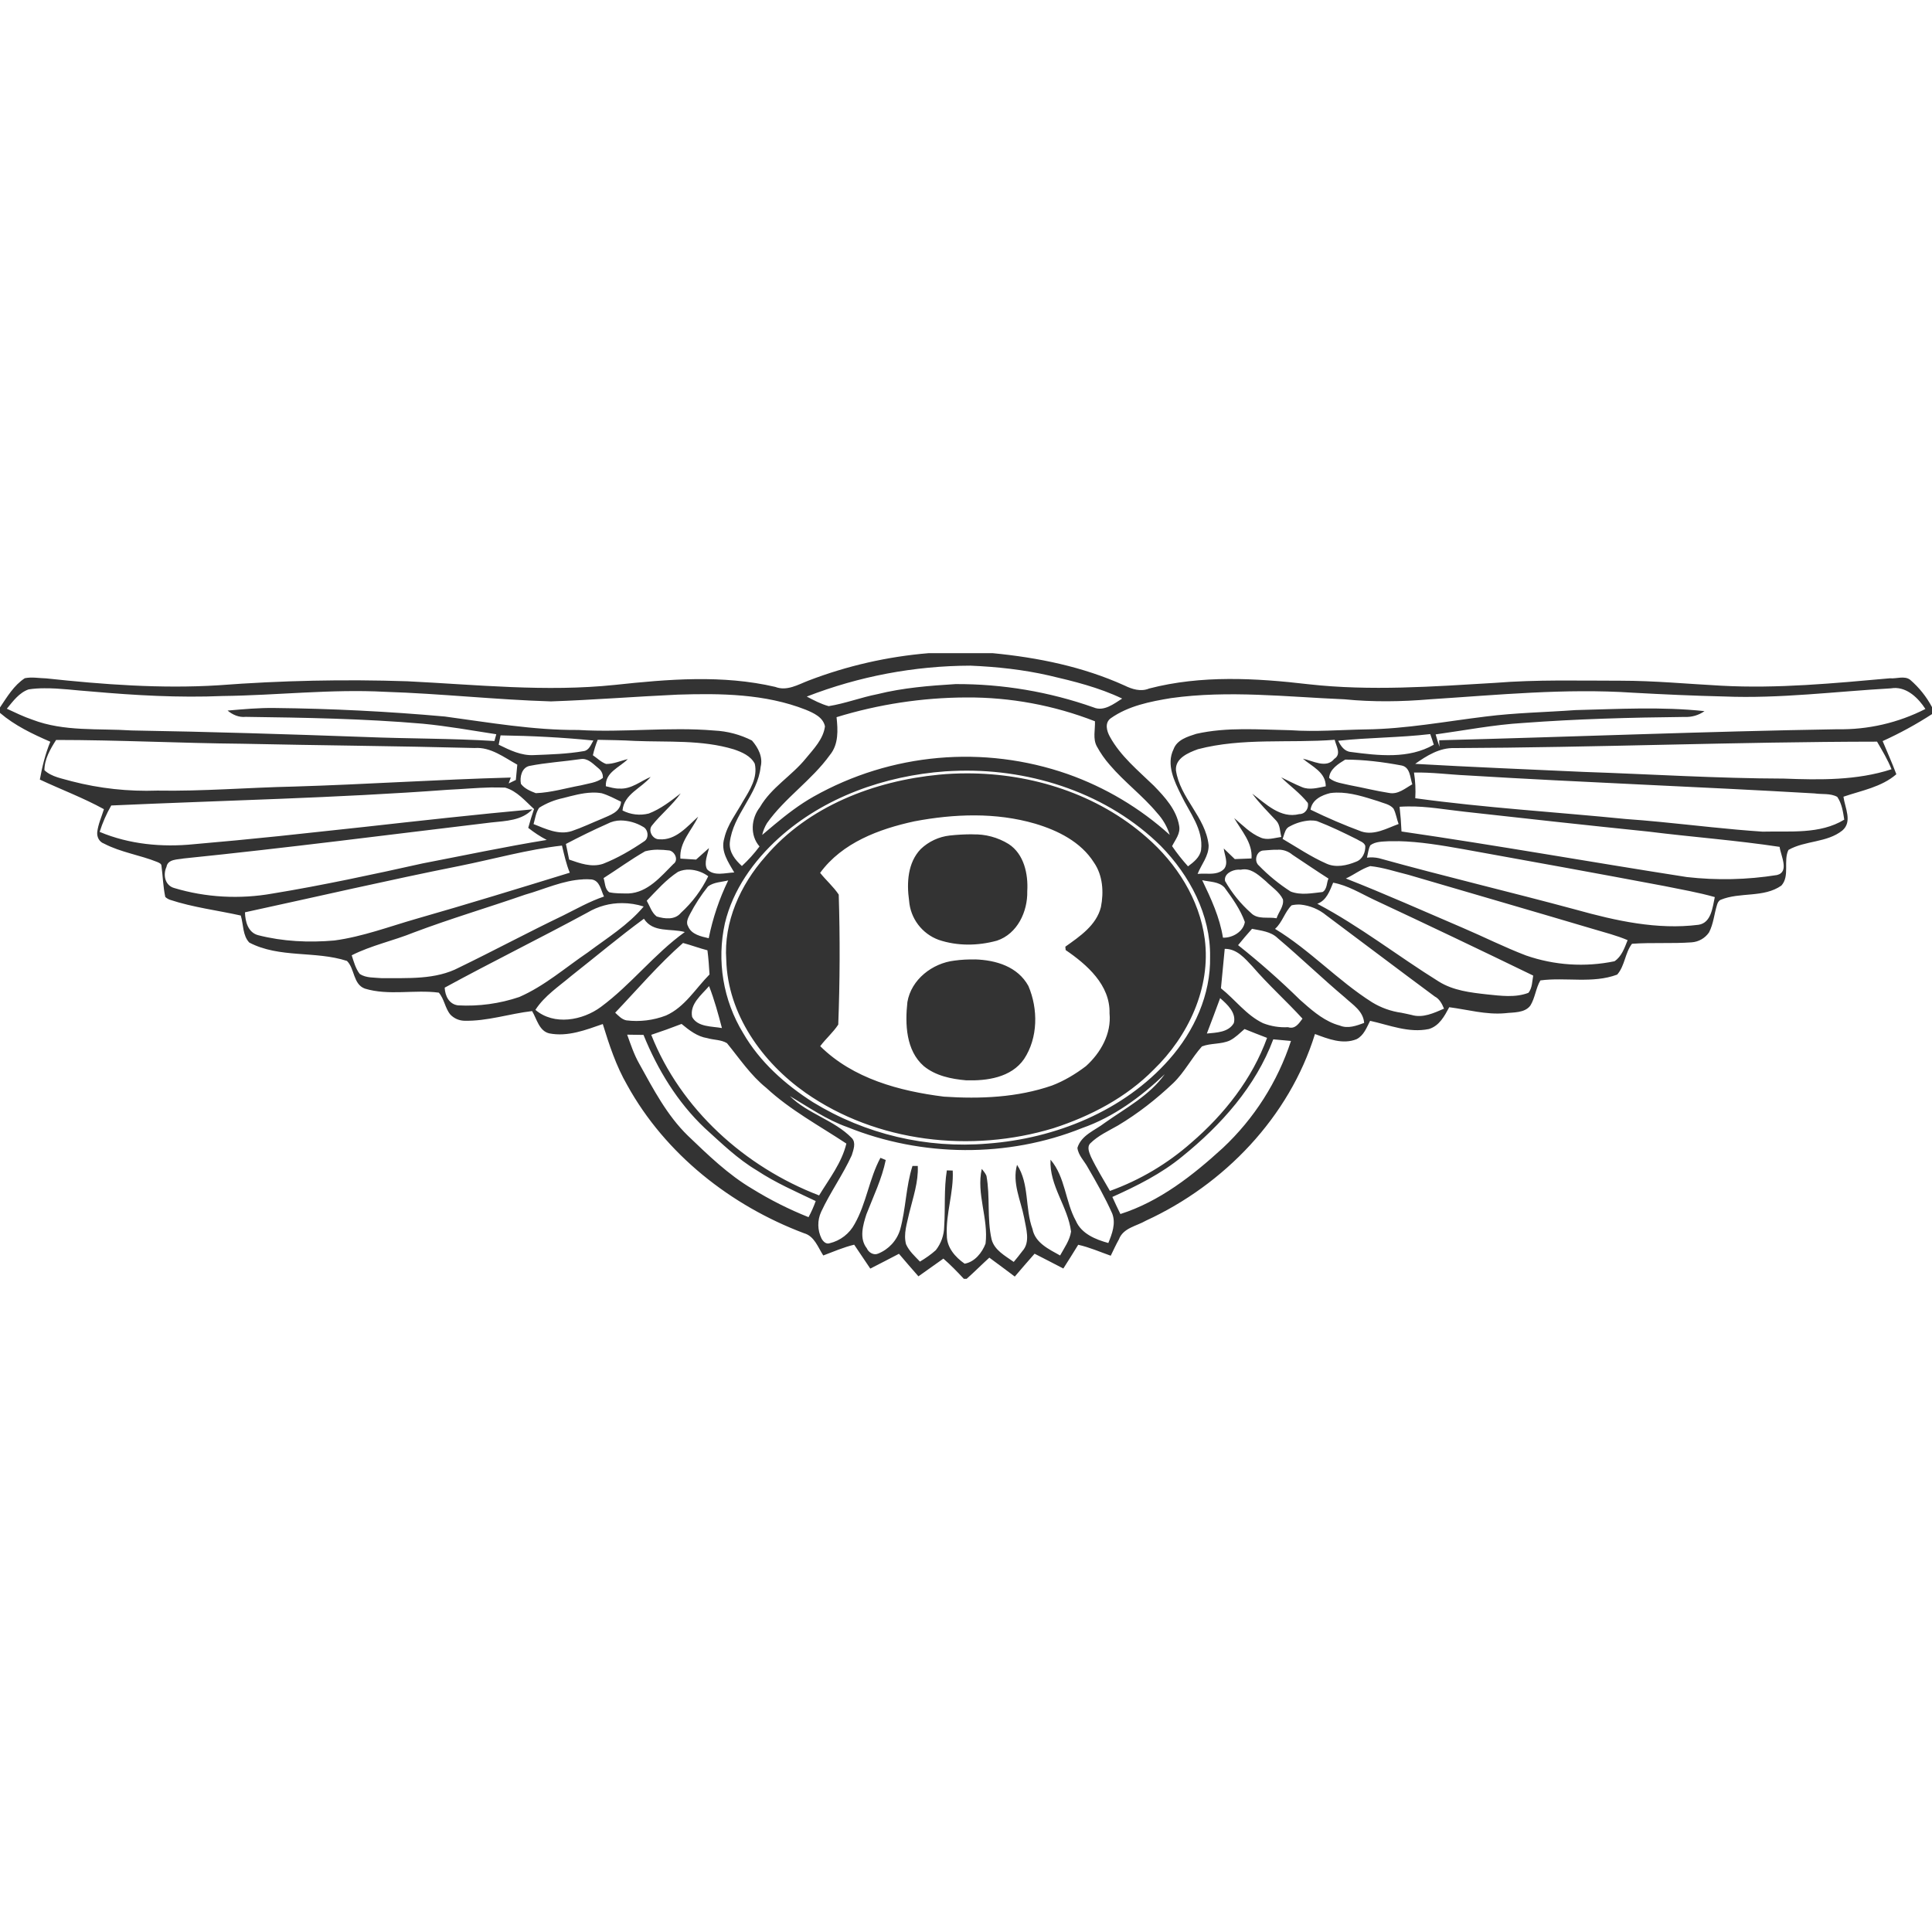
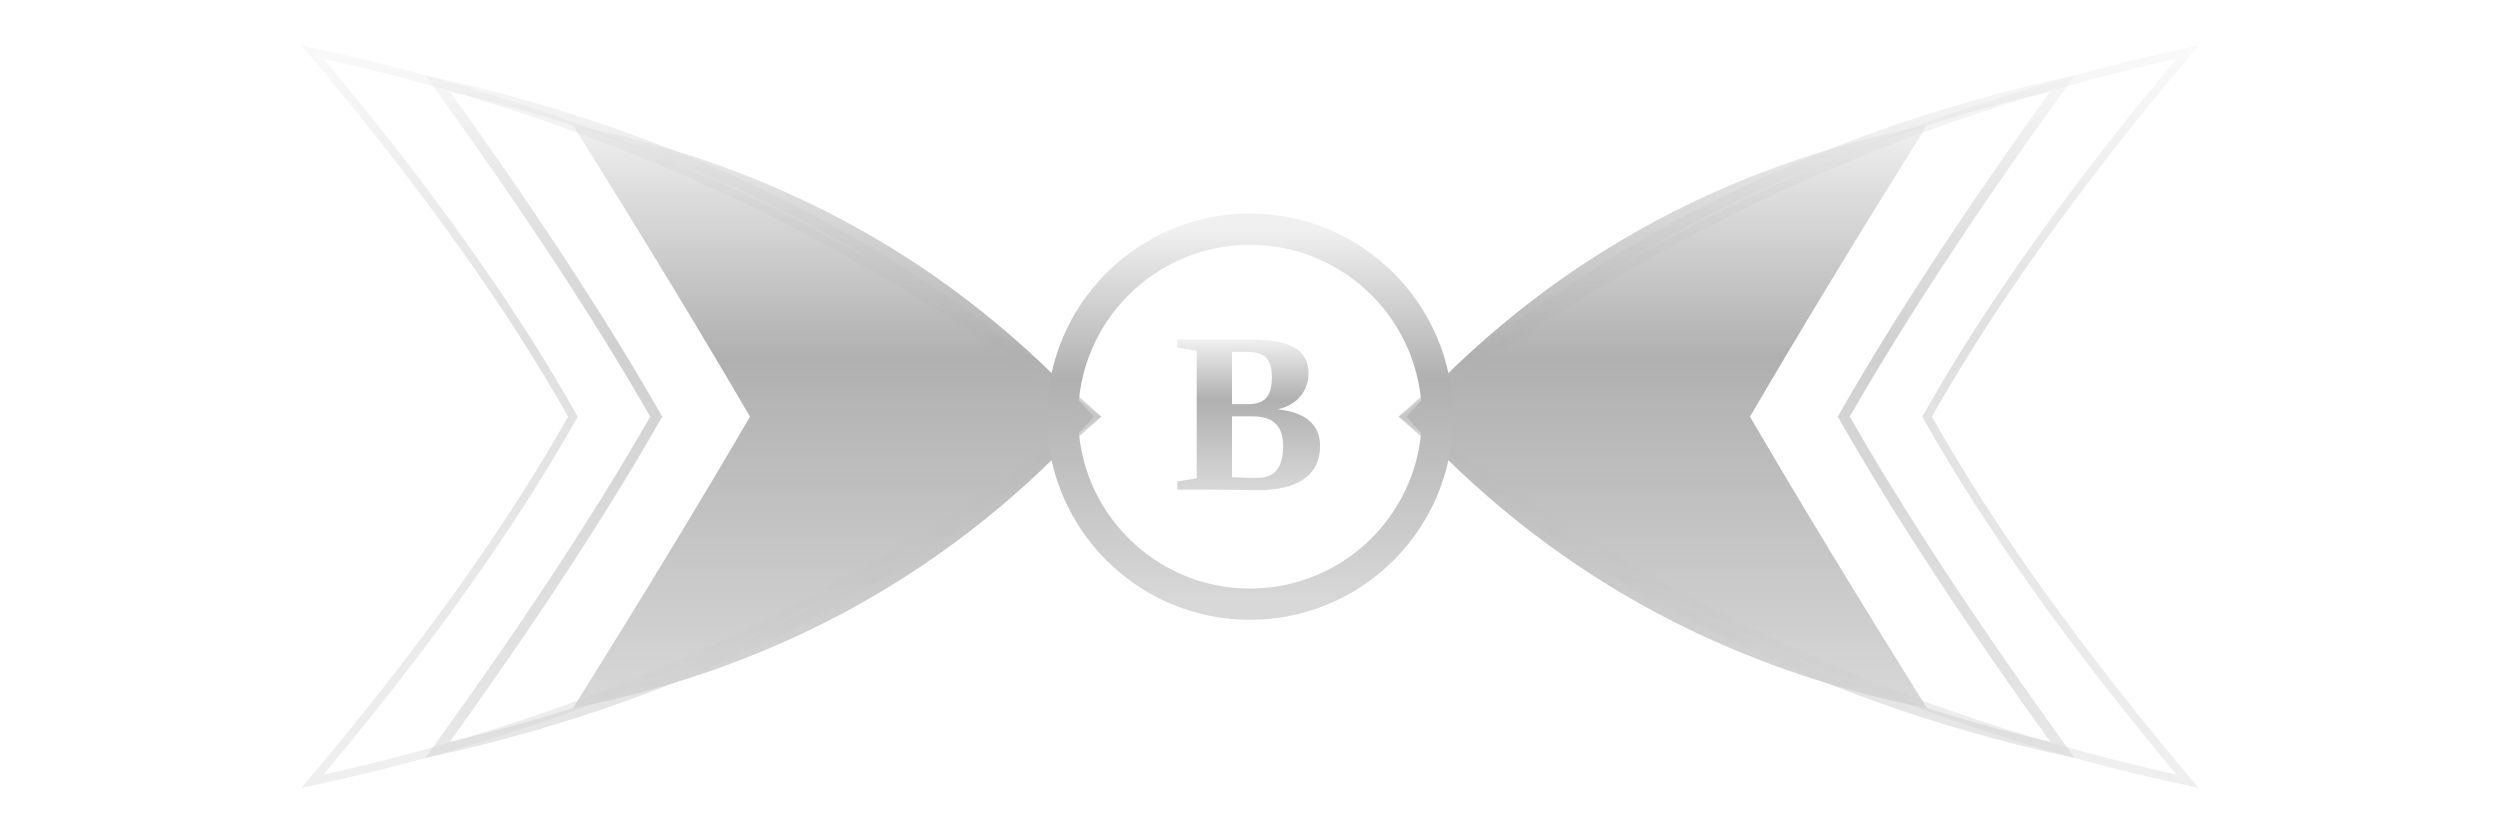
- <svg xmlns="http://www.w3.org/2000/svg" fill="#333333" role="img" viewBox="0 0 24 24">
-   <path d="M11.535 8.114a5.407 5.407 0 0 0-1.49.34c-.131.05-.269.135-.414.079-.654-.153-1.331-.096-1.992-.025-.859.09-1.72-.003-2.579-.045a21.543 21.543 0 0 0-2.349.05c-.713.044-1.429-.01-2.138-.086-.088-.002-.178-.02-.265-.002-.135.088-.22.232-.308.363v.068c.185.158.404.262.625.358-.062.151-.101.31-.13.47.264.124.54.227.796.368-.029.095-.072.186-.083.285-.006.059.024.121.083.142.21.11.448.142.665.23.021.01.05.02.05.048.017.128.02.258.047.385a.173.173 0 0 0 .057.035c.287.095.588.131.881.196.034.11.022.249.106.336.375.196.82.1 1.213.228.098.096.075.29.223.344.296.09.614.01.918.05.069.079.077.193.144.273a.249.249 0 0 0 .169.076c.287.008.562-.087.846-.12.059.099.087.247.213.277.229.045.452-.042.665-.116.08.26.166.521.303.758.473.858 1.288 1.499 2.198 1.841.128.036.172.175.238.276.127-.048.252-.102.384-.134l.2.297c.119-.06.237-.122.356-.184.08.094.16.187.242.28l.31-.22c.09.078.173.164.254.251h.035c.096-.085.187-.177.282-.263.106.077.21.156.316.235.081-.095.163-.19.246-.284.12.06.238.123.357.184.063-.098.124-.196.185-.295.14.031.27.089.404.136.033-.068.065-.138.102-.204.053-.142.22-.164.336-.232.972-.447 1.78-1.286 2.099-2.318.162.06.345.134.517.064.09-.046.125-.144.168-.228.24.053.48.154.73.102.13-.039.194-.161.253-.271.23.03.456.095.69.075.104-.013.247 0 .318-.096.059-.096.067-.215.124-.312.315-.042.648.042.954-.072.096-.108.097-.27.184-.383.247-.018.495 0 .742-.018a.286.286 0 0 0 .215-.123c.056-.107.064-.23.1-.344.007-.024.02-.05.044-.061.241-.1.534-.022.755-.177.108-.12.021-.31.088-.443.207-.118.477-.088.669-.241.129-.11.032-.282.014-.42.225-.077.472-.119.657-.279-.052-.14-.113-.275-.17-.412A4.67 4.67 0 0 0 24 8.871v-.087a1.176 1.176 0 0 0-.272-.34c-.071-.053-.17-.01-.25-.018-.696.062-1.396.13-2.095.092-.417-.022-.833-.062-1.25-.062-.522 0-1.044-.015-1.564.027-.77.046-1.544.103-2.313.017-.657-.077-1.335-.115-1.981.053-.103.043-.211.009-.305-.037-.516-.234-1.077-.348-1.638-.402zm.521.155c.327.014.654.049.974.122.31.072.622.149.91.287-.103.065-.227.164-.354.11a5.088 5.088 0 0 0-1.716-.29c-.326.02-.652.046-.97.125-.204.04-.4.116-.606.149-.096-.026-.184-.073-.272-.119a5.653 5.653 0 0 1 2.034-.384zm11.467.278c.17-.01.308.126.395.26a2.31 2.31 0 0 1-1.093.252c-1.65.027-3.298.095-4.947.137 0 .027.002.054.004.081a2.744 2.744 0 0 1-.048-.154c.361-.05.72-.12 1.085-.142.668-.05 1.34-.068 2.01-.075a.394.394 0 0 0 .245-.072c-.533-.057-1.07-.026-1.604-.013-.371.027-.744.033-1.114.08-.495.06-.989.154-1.489.16-.312.005-.625.032-.937.01-.39-.007-.786-.042-1.17.045-.108.035-.239.073-.282.192-.093.188.01.398.095.569.103.217.279.425.247.682-.015.091-.092.151-.162.203a2.4 2.4 0 0 1-.198-.251c.04-.08.106-.155.088-.252-.033-.2-.178-.358-.314-.498-.196-.19-.414-.367-.547-.61-.039-.07-.066-.17.009-.227.22-.156.491-.209.752-.252.715-.1 1.436-.015 2.153.015.353.035.709.03 1.063 0 .838-.054 1.68-.138 2.52-.082.378.021.757.038 1.135.047.692.028 1.38-.062 2.07-.101a.308.308 0 0 1 .034-.004zM.55 8.55c.196-.002.392.027.587.04.542.048 1.086.079 1.63.056.674-.008 1.345-.088 2.019-.052.687.022 1.37.098 2.058.119.525-.018 1.049-.06 1.574-.084.533-.017 1.087-.011 1.59.187.097.04.217.093.24.207-.02.158-.14.28-.238.399-.175.216-.429.36-.57.605-.11.14-.126.35-.005.488a1.808 1.808 0 0 1-.219.243c-.083-.076-.16-.17-.15-.292.038-.346.347-.593.383-.94.031-.121-.031-.239-.108-.327a1.155 1.155 0 0 0-.468-.124c-.562-.048-1.126.027-1.689-.007-.557.004-1.107-.093-1.657-.167a26.874 26.874 0 0 0-2.115-.106c-.195-.003-.39.015-.585.032.063.052.14.087.225.078.733.01 1.466.022 2.197.085.307.029.61.084.916.131l-.023.084c-.536-.033-1.074-.028-1.611-.05-.965-.035-1.93-.065-2.895-.081-.411-.027-.841.017-1.234-.134-.11-.037-.213-.088-.317-.136.076-.093.153-.199.27-.24.065-.01.13-.014.195-.014zm11.455.114a4.324 4.324 0 0 1 1.597.296c.004.104-.029.218.024.313a1.245 1.245 0 0 0 .16.229c.18.212.41.383.588.597a.716.716 0 0 1 .157.272 3.76 3.76 0 0 0-1.267-.755 3.848 3.848 0 0 0-3.158.28c-.174.098-.332.22-.486.348l-.152.128a.502.502 0 0 1 .06-.147c.223-.315.556-.533.781-.846.11-.133.1-.31.083-.47a5.558 5.558 0 0 1 1.613-.245zm5.762.455c.016.044.03.088.044.132-.313.18-.688.135-1.032.09-.078-.007-.124-.074-.155-.139.38-.041.763-.038 1.143-.083zm-11.55.016c.386.006.771.025 1.154.064-.03.051-.054.124-.122.132-.203.035-.41.041-.614.049-.158.01-.303-.062-.44-.129l.023-.116zm1.207.055c.154.003.309.005.463.014.41.017.831-.016 1.23.105.099.034.208.08.259.178.039.172-.06.325-.144.464-.083.151-.197.293-.235.464-.048.16.05.294.124.423-.112.004-.25.051-.338-.04-.041-.082.007-.179.024-.263l-.16.143-.195-.012c-.015-.203.141-.35.221-.521-.138.123-.278.297-.483.281-.081.003-.143-.104-.093-.169.111-.141.255-.254.359-.402-.124.096-.25.195-.397.251a.464.464 0 0 1-.326-.038c.018-.204.234-.276.35-.417-.127.053-.24.154-.387.145-.058.002-.115-.016-.17-.029-.01-.173.171-.234.273-.337-.09.02-.177.062-.27.06-.062-.022-.11-.072-.164-.108.015-.066.035-.13.06-.192zm9.156 0c.018.078.087.178-.005.237-.1.125-.268.022-.39-.002.112.096.285.167.284.343-.096.017-.2.05-.295.01-.088-.036-.173-.081-.259-.122.027.027.055.053.084.078l.087.076c.057.051.113.104.16.164.016.068-.033.14-.106.139-.233.059-.415-.127-.584-.254.089.121.195.226.297.335.051.054.046.135.064.203-.084.011-.174.044-.256.008-.128-.052-.225-.155-.33-.243.091.16.23.305.216.502l-.208.008a10.001 10.001 0 0 1-.137-.132c.008.082.06.176.007.25-.062.07-.158.065-.246.063-.03 0-.059 0-.086.003.047-.119.14-.222.137-.356-.036-.35-.358-.587-.406-.932-.01-.149.154-.218.273-.261.554-.145 1.133-.073 1.7-.117zM.698 9.192c.77 0 1.54.04 2.31.047.963.021 1.926.028 2.888.053.2-.014.365.116.53.207l-.018.19a5.46 5.46 0 0 1-.089.043l.026-.073c-.899.024-1.796.085-2.695.112-.566.012-1.13.06-1.697.05A3.707 3.707 0 0 1 .89 9.705c-.115-.034-.247-.052-.338-.137-.001-.135.073-.264.145-.376zm22.62.022c.064.111.132.222.179.342-.43.14-.89.133-1.336.116-.828-.002-1.656-.055-2.484-.083-.699-.032-1.398-.06-2.097-.1.143-.102.305-.202.486-.196 1.751-.007 3.501-.078 5.252-.08zm-16.073.214c.077.005.136.074.194.12a.138.138 0 0 1 .05.116c-.078.06-.181.068-.273.092-.186.034-.37.09-.56.097-.067-.026-.14-.055-.185-.116-.016-.084.01-.2.104-.222.21-.042.425-.054.636-.085a.139.139 0 0 1 .034-.002zm9.465.008c.235 0 .47.03.7.073.109.021.106.15.134.234-.09.05-.177.13-.29.107-.163-.025-.323-.066-.485-.096-.087-.022-.187-.029-.258-.09.005-.108.116-.177.2-.228zm-4.785.138c.908-.02 1.842.29 2.495.935.358.365.62.856.612 1.377.01.47-.199.926-.507 1.274-.566.642-1.415.983-2.256 1.046a3.577 3.577 0 0 1-2.17-.514c-.345-.22-.66-.5-.867-.858a1.853 1.853 0 0 1-.227-1.365c.099-.415.356-.774.668-1.057.565-.51 1.318-.775 2.07-.83.06-.004.121-.006.182-.008zm5.64.023c.218-.005.435.025.653.035 1.44.088 2.882.14 4.322.224.093.014.198-.004.283.043.057.083.072.185.087.283-.302.185-.678.14-1.015.149-.425-.028-.85-.08-1.274-.121a15.638 15.638 0 0 0-.425-.036c-.872-.087-1.747-.139-2.615-.258a1.474 1.474 0 0 0-.016-.32zm-5.553.01c-.116 0-.23.005-.345.016-.805.077-1.627.39-2.161 1.02-.308.348-.518.809-.484 1.282.018.674.448 1.273.985 1.65.884.618 2.057.75 3.079.44.46-.149.903-.38 1.245-.727.428-.414.714-1.017.635-1.622-.065-.495-.35-.941-.723-1.265-.61-.536-1.425-.795-2.231-.794zm-5.915.175c.059 0 .118 0 .178.002.148.042.249.167.359.266-.027.077-.05.155-.072.234.072.057.149.108.23.15-.517.084-1.03.193-1.544.292l-.464.102-.465.098c-.31.063-.621.123-.934.174-.405.072-.828.05-1.222-.069-.113-.032-.141-.162-.095-.262.017-.1.141-.09.215-.105 1.276-.13 2.548-.295 3.82-.447.178-.019.38-.023.51-.163-.701.064-1.402.142-2.102.22l-1.051.113c-.35.036-.701.07-1.052.1-.394.04-.802.002-1.17-.153a1.65 1.65 0 0 1 .144-.328c1.393-.063 2.789-.092 4.18-.195.178-.008.356-.025.535-.029zm1.256.064a.56.56 0 0 1 .122.008c.084.025.162.067.24.105-.009.132-.138.166-.238.212-.125.051-.247.11-.375.153-.162.052-.325-.028-.474-.087.02-.068.028-.144.07-.203a.916.916 0 0 1 .297-.12c.117-.03.237-.064.358-.068zm9.248 0c.177-.004.35.054.517.106.064.026.144.036.192.092.032.06.04.13.064.192-.146.053-.302.145-.462.093a6.866 6.866 0 0 1-.632-.271c.018-.123.137-.18.245-.206a.718.718 0 0 1 .076-.006zm.887.172c.239-.004.474.041.711.066.758.085 1.517.168 2.276.246.543.068 1.09.108 1.632.19.013.107.126.312-.033.35a4.135 4.135 0 0 1-1.12.025c-1.182-.184-2.36-.394-3.544-.566a4.356 4.356 0 0 0-.024-.307c.034-.002.068-.004.102-.004zm-5.377.111c.253.001.504.032.748.103.282.084.568.226.73.482.111.16.124.368.087.554-.056.226-.263.365-.442.492l.004.042c.265.181.554.434.545.785.025.254-.11.492-.293.657-.129.098-.27.183-.422.241-.43.149-.892.168-1.342.138-.552-.069-1.13-.224-1.537-.627.07-.094.16-.17.224-.268a23.17 23.17 0 0 0 .006-1.615c-.066-.099-.157-.177-.231-.27.274-.375.732-.545 1.17-.64.247-.047.5-.075.753-.074zm4.163.063c.029 0 .058.001.086.008.169.065.332.144.494.225.036.024.09.036.106.082.004.08-.034.168-.113.197-.115.048-.253.078-.37.024-.191-.084-.365-.202-.544-.307.017-.042.025-.095.054-.13a.1.1 0 0 1 .038-.027.606.606 0 0 1 .249-.072zm-8.563 0a.555.555 0 0 1 .276.078c.065.031.079.14.017.18-.162.11-.332.21-.514.281-.143.047-.287-.007-.42-.053l-.04-.194c.168-.088.34-.173.514-.25a.36.36 0 0 1 .167-.042zm4.37.172a2.535 2.535 0 0 0-.282.015.623.623 0 0 0-.361.168c-.163.169-.176.422-.145.641a.563.563 0 0 0 .367.487c.233.079.49.075.725.01.254-.085.382-.362.376-.614.013-.213-.04-.462-.231-.586a.807.807 0 0 0-.449-.12zm5.287.085c.27.006.54.052.806.099.833.15 1.666.301 2.498.458.21.043.423.079.63.138-.028.125-.043.32-.202.344-.513.065-1.028-.05-1.52-.187-.814-.22-1.637-.414-2.45-.64a.435.435 0 0 0-.149-.007c.013-.052.017-.107.042-.154.064-.048.153-.045.229-.05h.116zm-10.387.055c.028.114.052.229.097.337-.634.195-1.267.39-1.904.572-.338.097-.67.223-1.02.27-.316.028-.64.013-.948-.066-.126-.034-.16-.17-.163-.284.89-.193 1.777-.399 2.67-.577.422-.085.839-.203 1.268-.252zm8.897.051a.266.266 0 0 1 .177.063c.15.099.297.2.448.296a.196.196 0 0 0-.014.043l-.01.047c-.009.032-.021.061-.05.077-.13.014-.269.043-.396-.006a2.215 2.215 0 0 1-.396-.324c-.046-.039-.041-.116-.002-.158a.093.093 0 0 1 .05-.027c.061-.003.128-.013.193-.01zm-7.713 0c.051 0 .102.004.152.01.069.017.116.122.047.169-.156.156-.318.354-.557.365-.08-.001-.16.002-.238-.015-.057-.038-.052-.12-.071-.176.173-.11.338-.231.516-.333a.63.63 0 0 1 .15-.02zm8.857.204c.162.017.316.07.473.108.766.225 1.533.447 2.298.674.143.043.289.079.426.138-.038.095-.074.203-.163.262a2.07 2.07 0 0 1-1.1-.072c-.27-.103-.527-.233-.792-.346-.48-.205-.958-.419-1.445-.61.103-.047.195-.121.303-.154zm-1.563.04c.105 0 .19.084.266.148.072.072.167.131.212.225.015.085-.055.159-.079.235-.104-.02-.234.02-.318-.066a1.57 1.57 0 0 1-.322-.397c-.016-.086.083-.138.163-.141l.032.001a.202.202 0 0 1 .046-.005zm-6.891.004a.423.423 0 0 1 .23.082 1.5 1.5 0 0 1-.34.455c-.074.09-.2.075-.3.045-.063-.047-.086-.13-.124-.196.123-.127.24-.262.389-.359a.32.32 0 0 1 .145-.027zm-1.326.12a.848.848 0 0 1 .108.002c.102.015.115.135.153.212-.178.06-.341.153-.508.236-.434.208-.857.435-1.29.645-.295.156-.643.13-.966.133-.09-.009-.191 0-.27-.052-.052-.067-.074-.152-.1-.232.245-.124.516-.18.77-.283.456-.172.924-.31 1.384-.47.238-.067.471-.179.72-.19zm7.692.011c.093.022.207.015.277.091.098.133.197.272.253.428-.018.12-.154.2-.272.195-.04-.253-.148-.485-.258-.714zm-5.888.003a2.99 2.99 0 0 0-.242.718c-.095-.022-.214-.046-.256-.147-.03-.05-.001-.105.022-.15a2.1 2.1 0 0 1 .225-.346c.071-.054.167-.054.251-.075zm7.515.028c.182.033.342.134.508.212.661.309 1.32.623 1.977.942-.013.07-.011.154-.059.214-.163.063-.344.037-.513.02-.206-.023-.42-.047-.601-.16-.507-.315-.98-.687-1.509-.966.115-.042.154-.159.197-.262zm-8.832.254c.09 0 .18.014.267.042-.194.232-.456.392-.695.571-.28.19-.538.417-.85.553a2.027 2.027 0 0 1-.761.104c-.112-.014-.161-.118-.166-.22.587-.32 1.187-.615 1.774-.933a.83.83 0 0 1 .43-.117zm8.426.018a.6.6 0 0 1 .321.134c.449.335.896.674 1.346 1.007.06.031.091.091.116.152-.126.054-.263.12-.403.078-.041-.01-.084-.018-.126-.027a.946.946 0 0 1-.364-.13c-.427-.27-.773-.65-1.206-.912.092-.082.12-.21.206-.293a.399.399 0 0 1 .11-.009zm-8.156.176c.114.178.334.117.508.165-.38.273-.666.652-1.042.93-.228.169-.583.234-.814.037.113-.175.29-.29.447-.423.3-.236.593-.483.901-.709zm7.554.125c.11.023.233.032.319.116.284.24.551.498.836.738.097.09.227.167.238.315-.095.035-.202.075-.302.033a.672.672 0 0 1-.071-.023c-.162-.063-.295-.183-.424-.297a9.813 9.813 0 0 0-.769-.679c.056-.069.114-.137.173-.203zm-7.068.176c.102.027.201.065.303.091.013.1.02.2.026.3-.174.175-.307.406-.541.51-.156.06-.327.081-.493.06-.057-.012-.097-.057-.138-.095.278-.292.54-.6.843-.866zm6.729.073c.151-.002.25.118.344.218.196.228.42.428.622.649-.043.057-.09.136-.18.106a.738.738 0 0 1-.311-.05c-.208-.1-.345-.293-.522-.433l.047-.49zm-3.103.132a1.564 1.564 0 0 0-.255.014c-.274.032-.537.235-.584.515-.03.271-.019.602.204.796.147.12.34.16.525.176.258.008.56-.033.72-.264.175-.264.176-.623.054-.908-.132-.24-.401-.322-.664-.33zm-3.303.33c.066.17.114.346.16.522-.12-.023-.302-.01-.37-.138-.033-.161.117-.274.21-.383zm6.349.15c.087.077.204.181.17.31-.067.117-.218.118-.335.13a33.1 33.1 0 0 0 .165-.44zm-6.69.321c.093.077.195.157.319.176.08.024.173.018.245.063.156.191.294.399.488.555.299.277.658.469.995.692-.058.24-.213.437-.339.644-.92-.353-1.719-1.07-2.085-1.995.126-.042.252-.087.376-.135zm6.993.063c.093.037.186.075.28.11-.185.51-.532.95-.94 1.301a3.133 3.133 0 0 1-1.012.6c-.08-.14-.166-.278-.236-.424-.02-.05-.052-.118-.01-.165.098-.098.227-.156.346-.224.248-.148.476-.327.686-.526.14-.134.228-.312.357-.456.11-.043.238-.024.347-.074.07-.036.124-.092.182-.142zm-7.67.07l.204.003c.174.43.422.837.76 1.157.207.187.408.384.649.527.23.152.482.262.73.38a1.417 1.417 0 0 1-.089.2 4.51 4.51 0 0 1-.699-.352c-.3-.177-.55-.421-.8-.66-.26-.253-.43-.58-.604-.894-.065-.114-.106-.239-.15-.361zm8.027.058l.22.02a3.174 3.174 0 0 1-.847 1.33c-.372.34-.785.665-1.272.82-.034-.07-.068-.14-.1-.212.305-.137.61-.289.87-.504.48-.388.91-.868 1.129-1.454zm-1.348.433c-.19.266-.485.42-.746.605-.12.093-.29.15-.339.31.011.094.087.164.13.245.108.186.215.374.302.57.048.124-.001.252-.048.367-.158-.043-.334-.115-.403-.275-.133-.241-.13-.544-.315-.76-.017.322.216.582.255.893-.016.109-.084.202-.136.297-.139-.078-.31-.156-.343-.329-.095-.256-.037-.563-.192-.797-.063.223.046.44.088.656.023.134.082.303-.023.417a2.76 2.76 0 0 1-.106.133c-.105-.075-.24-.145-.275-.28-.059-.26-.016-.53-.064-.79-.014-.033-.037-.059-.058-.086-.07.31.085.616.047.928-.042.112-.135.229-.26.25-.115-.08-.222-.2-.221-.35-.015-.271.087-.535.073-.807l-.073-.002c-.037.23-.018.465-.033.697a.487.487 0 0 1-.104.294c-.06.054-.127.1-.197.142-.063-.066-.135-.13-.173-.216-.034-.13.013-.26.04-.388.047-.192.115-.384.106-.584h-.066c-.083.259-.081.533-.154.794a.468.468 0 0 1-.273.295c-.054.024-.119-.014-.14-.066-.097-.123-.048-.289-.005-.423.086-.222.192-.439.24-.674l-.066-.027c-.14.26-.174.564-.32.821a.478.478 0 0 1-.311.24c-.045.015-.08-.022-.1-.057a.386.386 0 0 1-.005-.334c.112-.241.27-.46.38-.702.02-.066.056-.155.001-.213-.22-.226-.546-.3-.77-.522.233.138.459.296.716.386.923.372 1.99.383 2.915.011.39-.136.729-.387 1.026-.669Z" />
+ <svg xmlns="http://www.w3.org/2000/svg" viewBox="0 0 240 80" role="img">
+   <defs>
+     <linearGradient id="bt-g" x1="0" y1="0" x2="0" y2="1">
+       <stop offset="0" stop-color="#F0F0F0" />
+       <stop offset="0.4" stop-color="#B0B0B0" />
+       <stop offset="1" stop-color="#D8D8D8" />
+     </linearGradient>
+   </defs>
+   <path d="M105,40 Q85,18 55,12 Q65,28 72,40 Q65,52 55,68 Q85,62 105,40Z" fill="url(#bt-g)" />
+   <path d="M105,40 Q78,16 42,8 Q55,26 63,40 Q55,54 42,72 Q78,64 105,40Z" fill="none" stroke="url(#bt-g)" stroke-width="1" opacity="0.6" />
+   <path d="M105,40 Q72,14 30,5 Q46,24 55,40 Q46,56 30,75 Q72,66 105,40Z" fill="none" stroke="url(#bt-g)" stroke-width="0.8" opacity="0.4" />
+   <path d="M135,40 Q155,18 185,12 Q175,28 168,40 Q175,52 185,68 Q155,62 135,40Z" fill="url(#bt-g)" />
+   <path d="M135,40 Q162,16 198,8 Q185,26 177,40 Q185,54 198,72 Q162,64 135,40Z" fill="none" stroke="url(#bt-g)" stroke-width="1" opacity="0.6" />
+   <path d="M135,40 Q168,14 210,5 Q194,24 185,40 Q194,56 210,75 Q168,66 135,40Z" fill="none" stroke="url(#bt-g)" stroke-width="0.8" opacity="0.4" />
+   <circle cx="120" cy="40" r="18" fill="none" stroke="url(#bt-g)" stroke-width="3" />
+   <text x="120" y="47" text-anchor="middle" font-size="22" font-weight="900" font-family="Times New Roman,Georgia,serif" fill="url(#bt-g)">B</text>
</svg>
